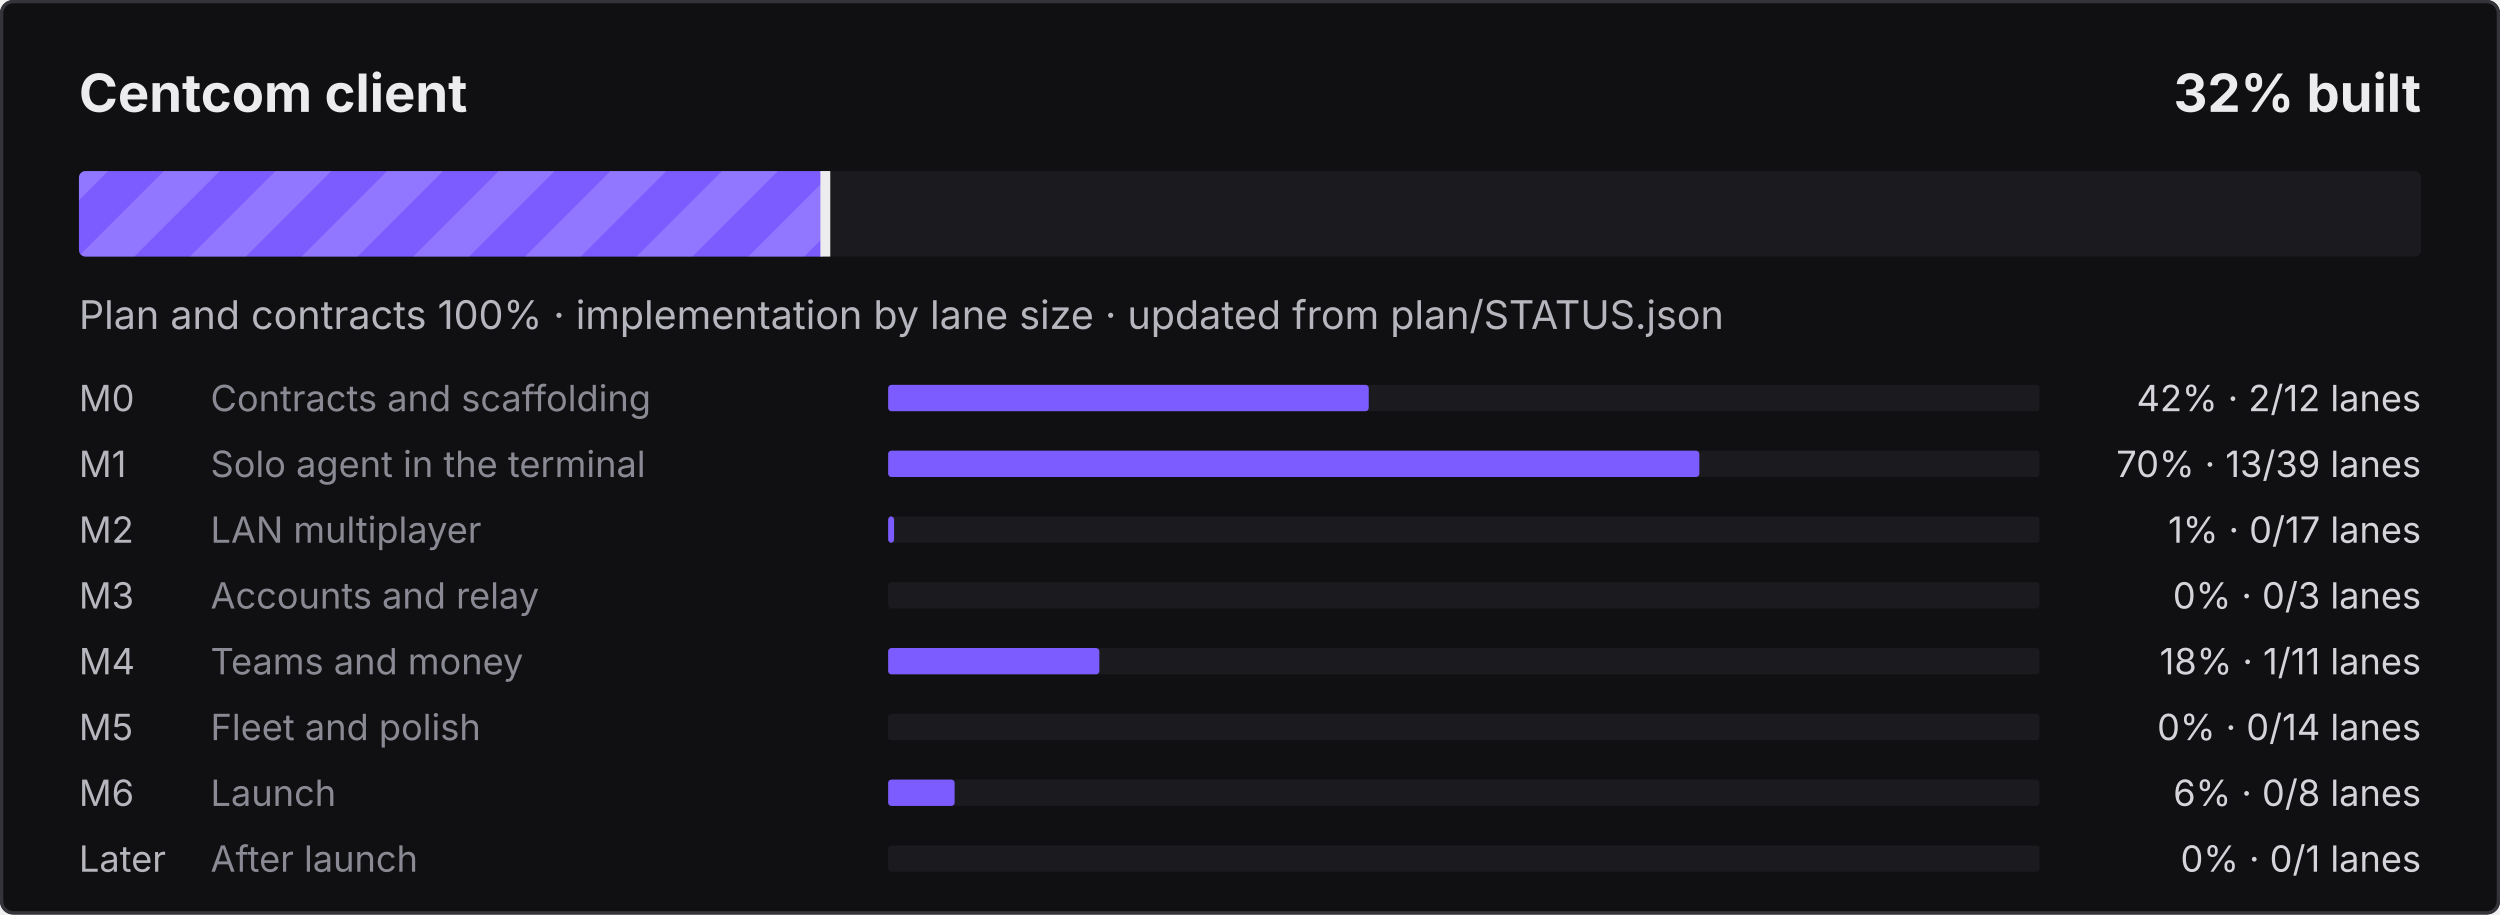
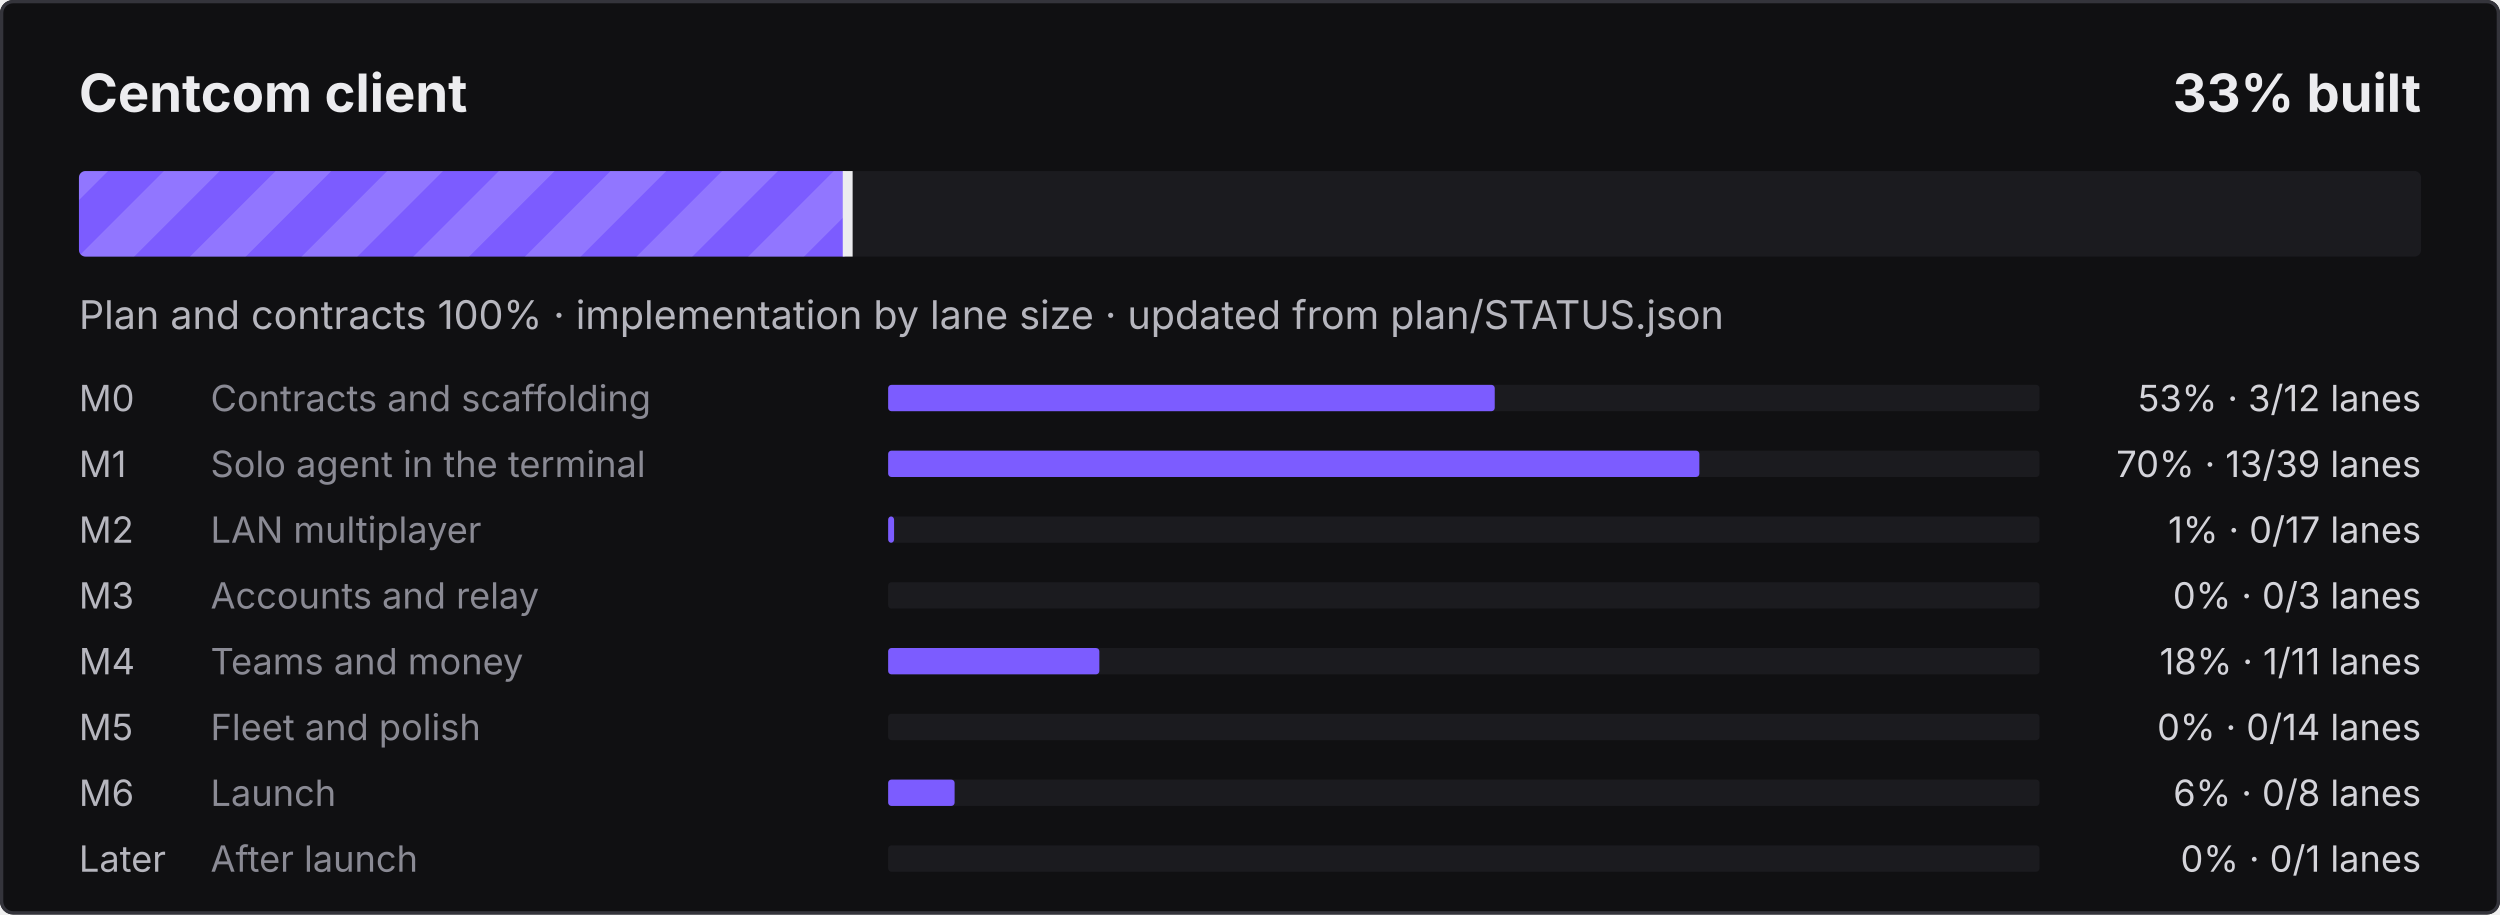
- <svg xmlns="http://www.w3.org/2000/svg" width="760" height="278" viewBox="0 0 760 278" role="img" aria-label="Centcom client: 32% built">
+ <svg xmlns="http://www.w3.org/2000/svg" width="760" height="278" viewBox="0 0 760 278" role="img" aria-label="Centcom client: 33% built">
  <defs>
    <pattern id="s" width="24" height="24" patternUnits="userSpaceOnUse" patternTransform="rotate(45)">
      <rect width="12" height="24" fill="#fff" fill-opacity=".16" />
    </pattern>
    <clipPath id="c">
      <rect x="24" y="52" width="712" height="26" rx="2" />
    </clipPath>
  </defs>
  <style>@keyframes mv{to{transform:translateX(24px)}}
.st{animation:mv .9s linear infinite}text{font-family:ui-sans-serif,system-ui,-apple-system,"Segoe UI",sans-serif}
@media (prefers-reduced-motion:reduce){.st{animation:none}}</style>
  <rect width="760" height="278" rx="4" fill="#101012" />
  <rect x=".5" y=".5" width="759" height="277" rx="3.5" fill="none" stroke="#34343B" />
  <text x="24" y="34" fill="#ECECEF" font-size="16" font-weight="700">Centcom client</text>
-   <text x="736" y="34" fill="#ECECEF" font-size="16" font-weight="700" text-anchor="end">32% built</text>
+   <text x="736" y="34" fill="#ECECEF" font-size="16" font-weight="700" text-anchor="end">33% built</text>
  <rect x="24" y="52" width="712" height="26" rx="2" fill="#1B1B1F" />
  <clipPath id="cf">
-     <rect x="24" y="52" width="227.4" height="26" rx="2" />
+     <rect x="24" y="52" width="234.2" height="26" rx="2" />
  </clipPath>
  <g clip-path="url(#cf)">
-     <rect x="24" y="52" width="227.4" height="26" fill="#7C5CFF" />
-     <rect x="0" y="52" width="275.4" height="26" fill="url(#s)" class="st" />
+     <rect x="24" y="52" width="234.2" height="26" fill="#7C5CFF" />
+     <rect x="0" y="52" width="282.2" height="26" fill="url(#s)" class="st" />
  </g>
-   <rect x="249.4" y="52" width="3" height="26" fill="#ECECEF" />
+   <rect x="256.2" y="52" width="3" height="26" fill="#ECECEF" />
  <text x="24" y="100" fill="#B6B6BE" font-size="12">Plan and contracts 100% · implementation by lane size · updated from plan/STATUS.json</text>
  <text x="24" y="125" fill="#B6B6BE" font-size="11">M0</text>
  <text x="64" y="125" fill="#8A8A94" font-size="11">Contracts and scaffolding</text>
  <rect x="270" y="117" width="350" height="8" rx="1" fill="#1B1B1F" />
-   <rect x="270" y="117" width="146.1" height="8" rx="1" fill="#7C5CFF" />
-   <text x="736" y="125" fill="#D4D4DA" font-size="11" text-anchor="end">42% · 2/12 lanes</text>
+   <rect x="270" y="117" width="184.4" height="8" rx="1" fill="#7C5CFF" />
+   <text x="736" y="125" fill="#D4D4DA" font-size="11" text-anchor="end">53% · 3/12 lanes</text>
  <text x="24" y="145" fill="#B6B6BE" font-size="11">M1</text>
  <text x="64" y="145" fill="#8A8A94" font-size="11">Solo agent in the terminal</text>
  <rect x="270" y="137" width="350" height="8" rx="1" fill="#1B1B1F" />
  <rect x="270" y="137" width="246.6" height="8" rx="1" fill="#7C5CFF" />
  <text x="736" y="145" fill="#D4D4DA" font-size="11" text-anchor="end">70% · 13/39 lanes</text>
  <text x="24" y="165" fill="#B6B6BE" font-size="11">M2</text>
  <text x="64" y="165" fill="#8A8A94" font-size="11">LAN multiplayer</text>
  <rect x="270" y="157" width="350" height="8" rx="1" fill="#1B1B1F" />
  <rect x="270" y="157" width="1.8" height="8" rx="1" fill="#7C5CFF" />
  <text x="736" y="165" fill="#D4D4DA" font-size="11" text-anchor="end">1% · 0/17 lanes</text>
  <text x="24" y="185" fill="#B6B6BE" font-size="11">M3</text>
  <text x="64" y="185" fill="#8A8A94" font-size="11">Accounts and relay</text>
  <rect x="270" y="177" width="350" height="8" rx="1" fill="#1B1B1F" />
  <text x="736" y="185" fill="#D4D4DA" font-size="11" text-anchor="end">0% · 0/3 lanes</text>
  <text x="24" y="205" fill="#B6B6BE" font-size="11">M4</text>
  <text x="64" y="205" fill="#8A8A94" font-size="11">Teams and money</text>
  <rect x="270" y="197" width="350" height="8" rx="1" fill="#1B1B1F" />
  <rect x="270" y="197" width="64.2" height="8" rx="1" fill="#7C5CFF" />
  <text x="736" y="205" fill="#D4D4DA" font-size="11" text-anchor="end">18% · 1/11 lanes</text>
  <text x="24" y="225" fill="#B6B6BE" font-size="11">M5</text>
  <text x="64" y="225" fill="#8A8A94" font-size="11">Fleet and polish</text>
  <rect x="270" y="217" width="350" height="8" rx="1" fill="#1B1B1F" />
  <text x="736" y="225" fill="#D4D4DA" font-size="11" text-anchor="end">0% · 0/14 lanes</text>
  <text x="24" y="245" fill="#B6B6BE" font-size="11">M6</text>
  <text x="64" y="245" fill="#8A8A94" font-size="11">Launch</text>
  <rect x="270" y="237" width="350" height="8" rx="1" fill="#1B1B1F" />
  <rect x="270" y="237" width="20.2" height="8" rx="1" fill="#7C5CFF" />
  <text x="736" y="245" fill="#D4D4DA" font-size="11" text-anchor="end">6% · 0/8 lanes</text>
  <text x="24" y="265" fill="#B6B6BE" font-size="11">Later</text>
  <text x="64" y="265" fill="#8A8A94" font-size="11">After launch</text>
  <rect x="270" y="257" width="350" height="8" rx="1" fill="#1B1B1F" />
  <text x="736" y="265" fill="#D4D4DA" font-size="11" text-anchor="end">0% · 0/1 lanes</text>
</svg>
